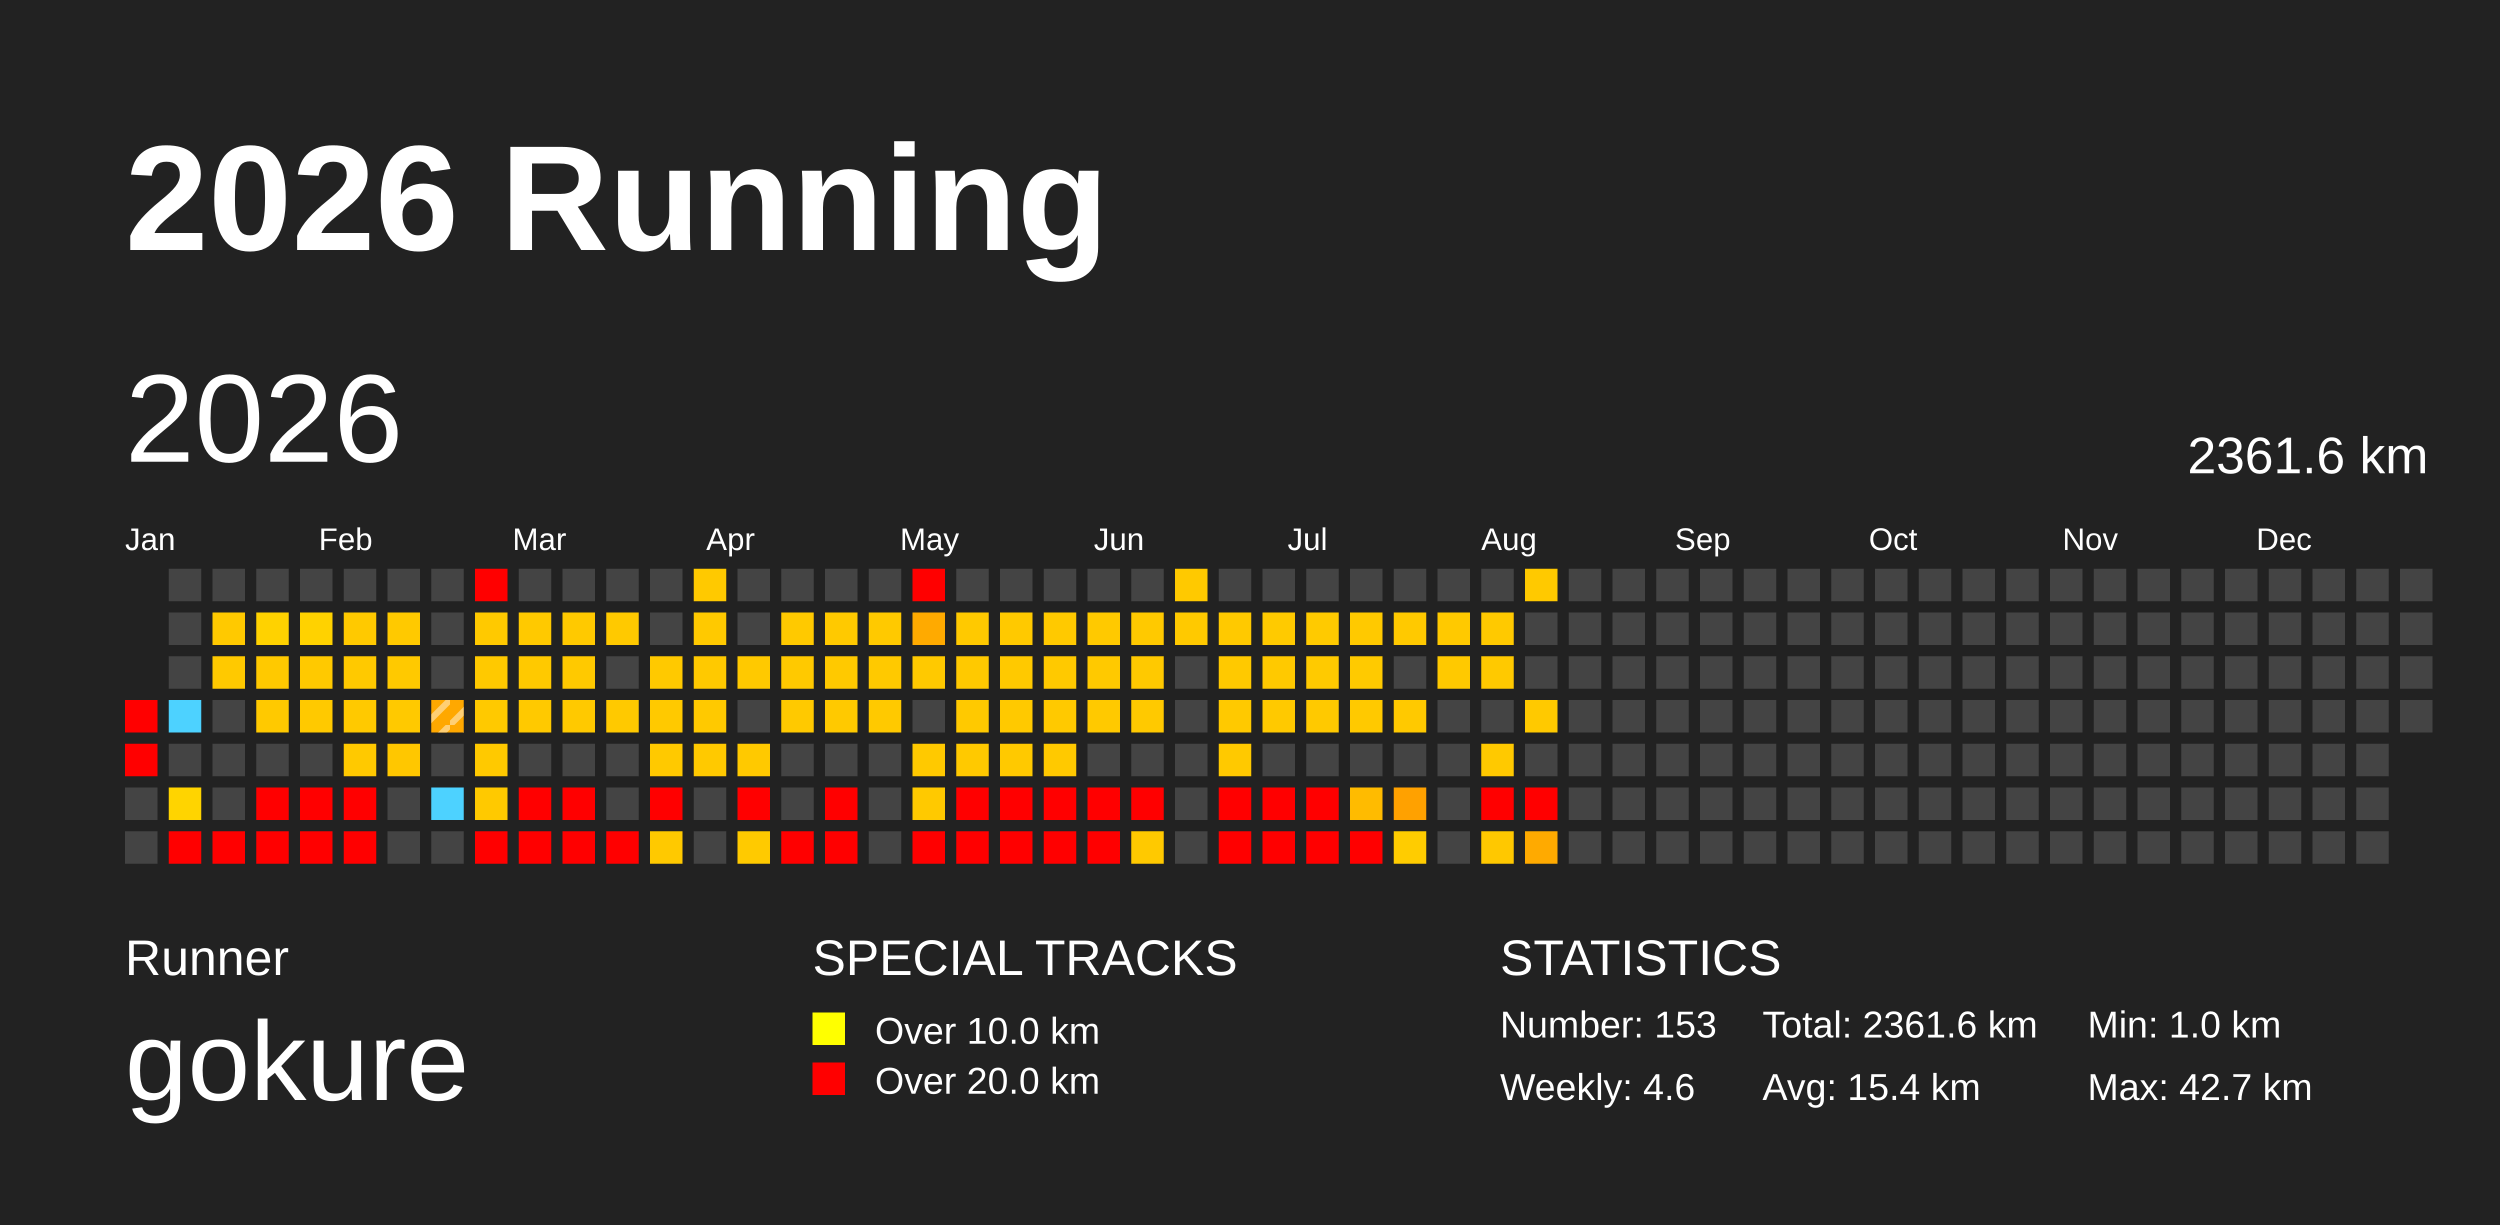
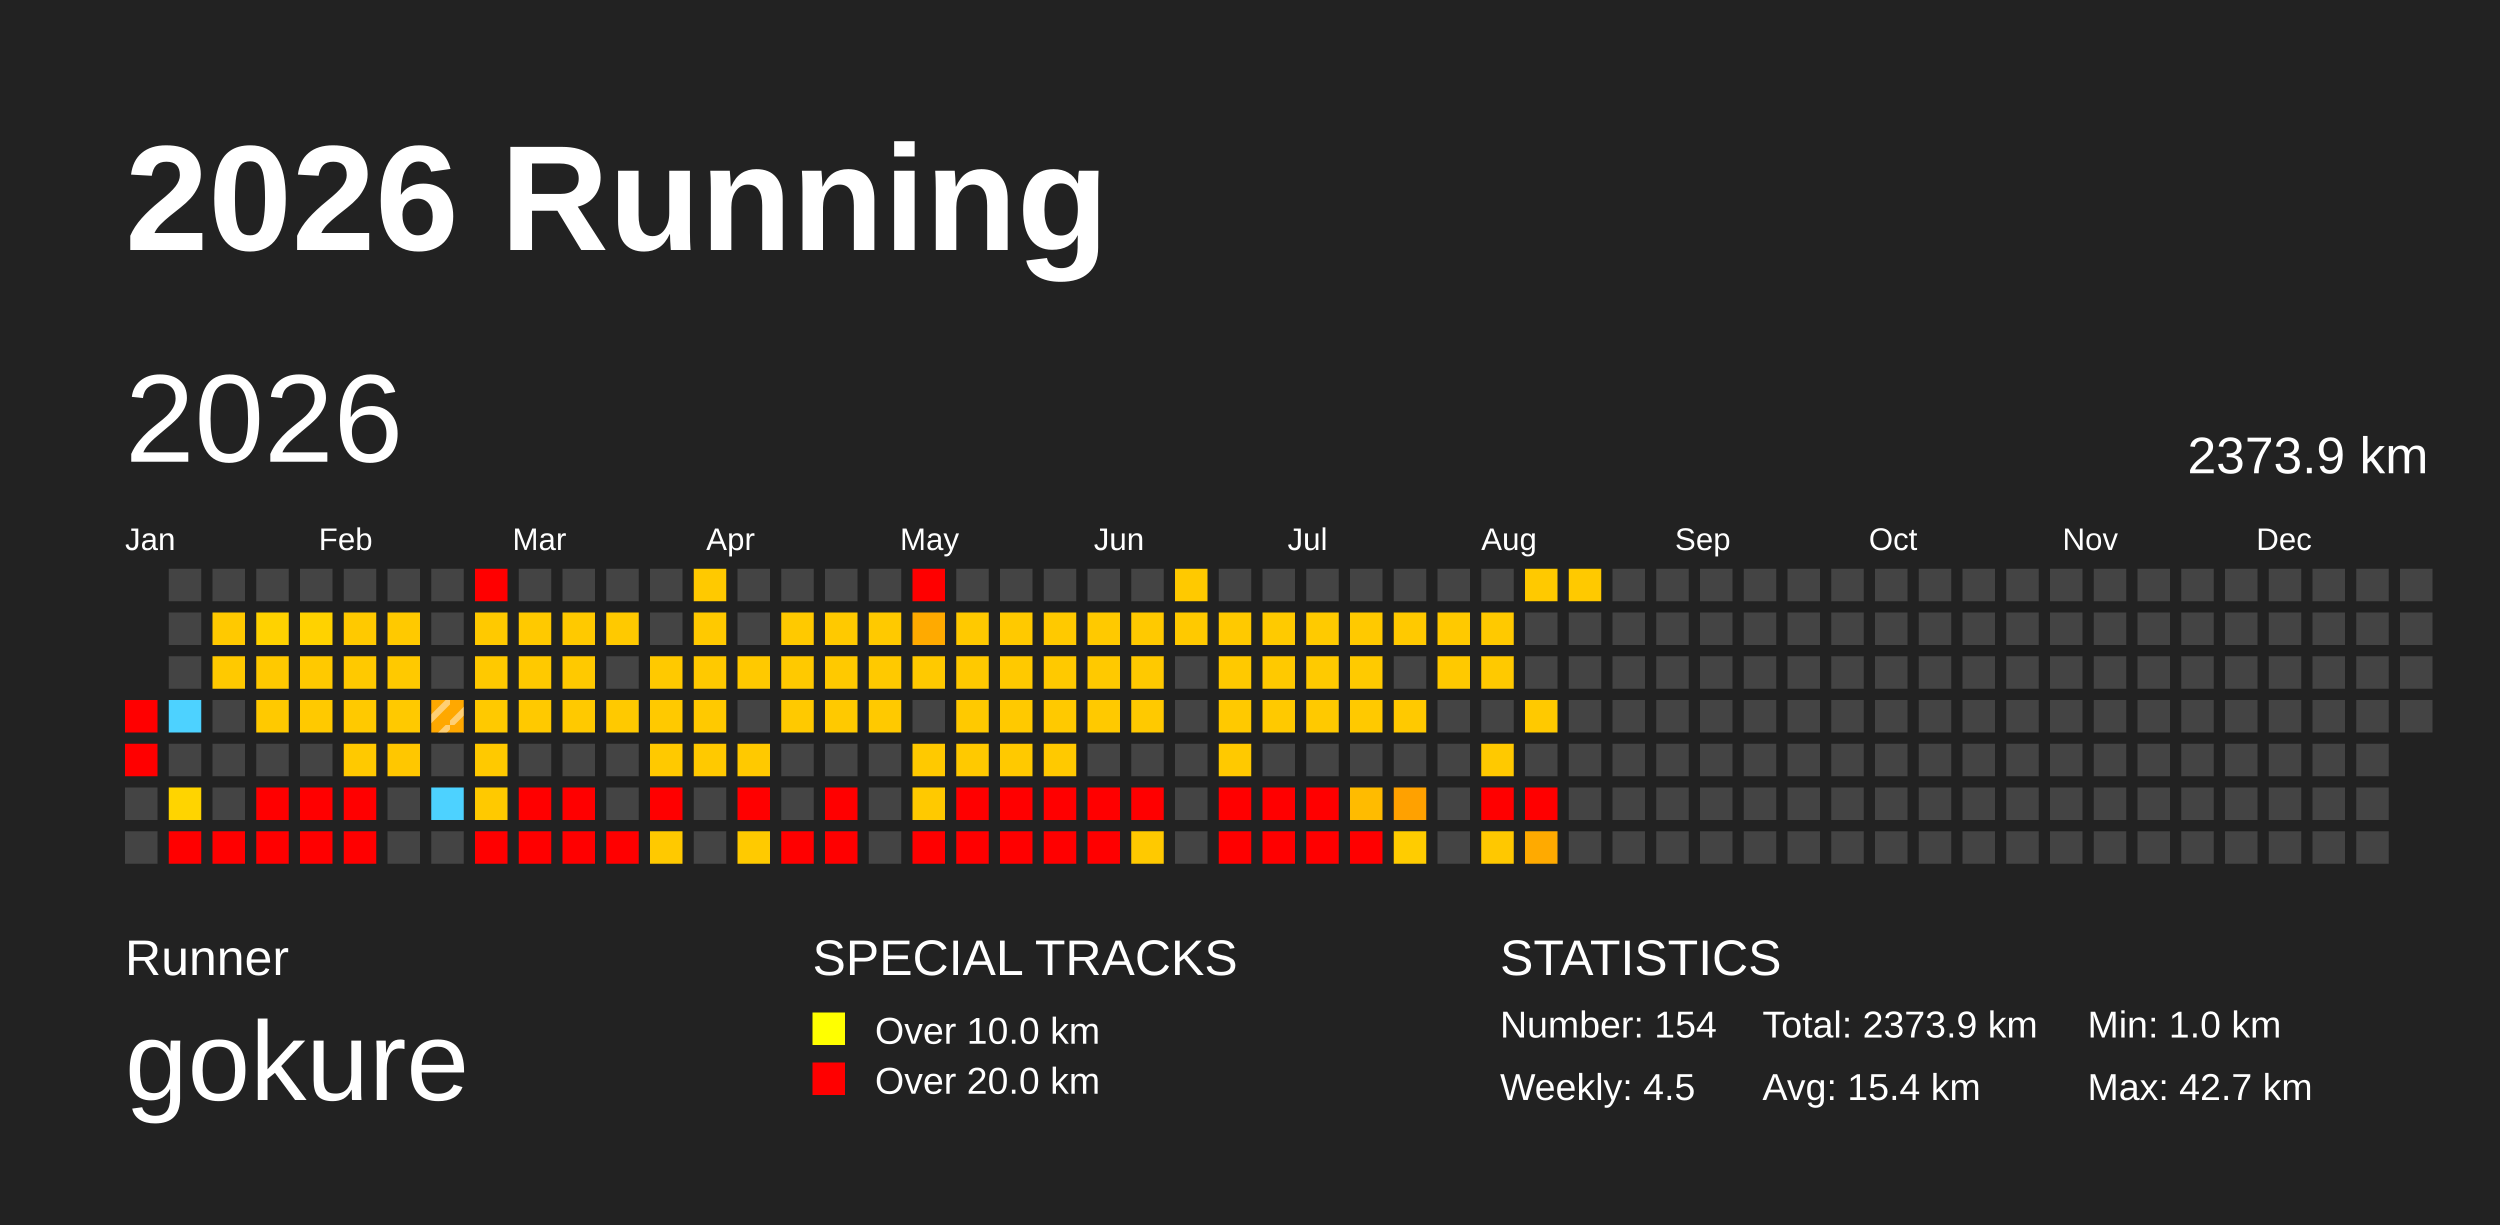
<svg xmlns="http://www.w3.org/2000/svg" baseProfile="full" height="98mm" version="1.1" viewBox="0,0,200,98" width="200mm">
  <defs>
    <pattern height="2" id="indoor-stripe" patternUnits="userSpaceOnUse" width="2">
      <line stroke="white" stroke-opacity="0.45" stroke-width="0.5" x1="0" x2="2" y1="2" y2="0" />
    </pattern>
  </defs>
  <rect fill="#222222" height="98" width="200" x="0" y="0" />
  <text fill="#FFFFFF" style="font-size:12px; font-family:Arial; font-weight:bold;" x="10" y="20">2026 Running</text>
  <text fill="#FFFFFF" style="font-size:4px; font-family:Arial" x="10" y="78">Runner</text>
  <text fill="#FFFFFF" style="font-size:9px; font-family:Arial" x="10" y="88">gokure</text>
  <text fill="#FFFFFF" style="font-size:4px; font-family:Arial" x="65" y="78">SPECIAL TRACKS</text>
  <rect fill="yellow" height="2.6" width="2.6" x="65" y="81" />
  <text fill="#FFFFFF" style="font-size:3px; font-family:Arial" x="70" y="83.5">Over 10.0 km</text>
  <rect fill="red" height="2.6" width="2.6" x="65" y="85" />
  <text fill="#FFFFFF" style="font-size:3px; font-family:Arial" x="70" y="87.5">Over 20.0 km</text>
  <text fill="#FFFFFF" style="font-size:4px; font-family:Arial" x="120" y="78">STATISTICS</text>
-   <text fill="#FFFFFF" style="font-size:3px; font-family:Arial" x="120" y="83">Number: 153</text>
-   <text fill="#FFFFFF" style="font-size:3px; font-family:Arial" x="120" y="88">Weekly: 4.6</text>
-   <text fill="#FFFFFF" style="font-size:3px; font-family:Arial" x="141" y="83">Total: 2361.6 km</text>
+   <text fill="#FFFFFF" style="font-size:3px; font-family:Arial" x="120" y="83">Number: 154</text>
+   <text fill="#FFFFFF" style="font-size:3px; font-family:Arial" x="120" y="88">Weekly: 4.5</text>
+   <text fill="#FFFFFF" style="font-size:3px; font-family:Arial" x="141" y="83">Total: 2373.9 km</text>
  <text fill="#FFFFFF" style="font-size:3px; font-family:Arial" x="141" y="88">Avg: 15.4 km</text>
  <text fill="#FFFFFF" style="font-size:3px; font-family:Arial" x="167" y="83">Min: 1.0 km</text>
  <text fill="#FFFFFF" style="font-size:3px; font-family:Arial" x="167" y="88">Max: 42.7 km</text>
  <text dominant-baseline="hanging" fill="#FFFFFF" style="font-size:10.0px; font-family:Arial;" x="10" y="30">2026</text>
-   <text dominant-baseline="hanging" fill="#FFFFFF" style="font-size:4.125px; font-family:Arial;" x="175" y="35">2361.6 km</text>
+   <text dominant-baseline="hanging" fill="#FFFFFF" style="font-size:4.125px; font-family:Arial;" x="175" y="35">2373.9 km</text>
  <text fill="#FFFFFF" style="font-size:2.5px; font-family:Arial" x="10.0" y="44">Jan</text>
  <text fill="#FFFFFF" style="font-size:2.5px; font-family:Arial" x="25.5" y="44">Feb</text>
  <text fill="#FFFFFF" style="font-size:2.5px; font-family:Arial" x="41.0" y="44">Mar</text>
  <text fill="#FFFFFF" style="font-size:2.5px; font-family:Arial" x="56.5" y="44">Apr</text>
  <text fill="#FFFFFF" style="font-size:2.5px; font-family:Arial" x="72.0" y="44">May</text>
  <text fill="#FFFFFF" style="font-size:2.5px; font-family:Arial" x="87.5" y="44">Jun</text>
  <text fill="#FFFFFF" style="font-size:2.5px; font-family:Arial" x="103.0" y="44">Jul</text>
  <text fill="#FFFFFF" style="font-size:2.5px; font-family:Arial" x="118.5" y="44">Aug</text>
  <text fill="#FFFFFF" style="font-size:2.5px; font-family:Arial" x="134.0" y="44">Sep</text>
  <text fill="#FFFFFF" style="font-size:2.5px; font-family:Arial" x="149.5" y="44">Oct</text>
  <text fill="#FFFFFF" style="font-size:2.5px; font-family:Arial" x="165.0" y="44">Nov</text>
  <text fill="#FFFFFF" style="font-size:2.5px; font-family:Arial" x="180.5" y="44">Dec</text>
  <rect fill="red" height="2.6" width="2.6" x="10.0" y="56.0" />
  <rect fill="red" height="2.6" width="2.6" x="10.0" y="59.5" />
  <rect fill="#444444" height="2.6" width="2.6" x="10.0" y="63.0" />
  <rect fill="#444444" height="2.6" width="2.6" x="10.0" y="66.5" />
  <rect fill="#444444" height="2.6" width="2.6" x="13.5" y="45.5" />
  <rect fill="#444444" height="2.6" width="2.6" x="13.5" y="49.0" />
  <rect fill="#444444" height="2.6" width="2.6" x="13.5" y="52.5" />
  <rect fill="#4dd2ff" height="2.6" width="2.6" x="13.5" y="56.0" />
  <rect fill="#444444" height="2.6" width="2.6" x="13.5" y="59.5" />
  <rect fill="#ffd400" height="2.6" width="2.6" x="13.5" y="63.0" />
  <rect fill="red" height="2.6" width="2.6" x="13.5" y="66.5" />
  <rect fill="#444444" height="2.6" width="2.6" x="17.0" y="45.5" />
  <rect fill="#ffc900" height="2.6" width="2.6" x="17.0" y="49.0" />
  <rect fill="#ffc900" height="2.6" width="2.6" x="17.0" y="52.5" />
  <rect fill="#444444" height="2.6" width="2.6" x="17.0" y="56.0" />
  <rect fill="#444444" height="2.6" width="2.6" x="17.0" y="59.5" />
  <rect fill="#444444" height="2.6" width="2.6" x="17.0" y="63.0" />
  <rect fill="red" height="2.6" width="2.6" x="17.0" y="66.5" />
  <rect fill="#444444" height="2.6" width="2.6" x="20.5" y="45.5" />
  <rect fill="#ffd200" height="2.6" width="2.6" x="20.5" y="49.0" />
  <rect fill="#ffc900" height="2.6" width="2.6" x="20.5" y="52.5" />
  <rect fill="#ffc900" height="2.6" width="2.6" x="20.5" y="56.0" />
  <rect fill="#444444" height="2.6" width="2.6" x="20.5" y="59.5" />
  <rect fill="red" height="2.6" width="2.6" x="20.5" y="63.0" />
  <rect fill="red" height="2.6" width="2.6" x="20.5" y="66.5" />
  <rect fill="#444444" height="2.6" width="2.6" x="24.0" y="45.5" />
  <rect fill="#ffd200" height="2.6" width="2.6" x="24.0" y="49.0" />
  <rect fill="#ffc900" height="2.6" width="2.6" x="24.0" y="52.5" />
  <rect fill="#ffc900" height="2.6" width="2.6" x="24.0" y="56.0" />
  <rect fill="#444444" height="2.6" width="2.6" x="24.0" y="59.5" />
  <rect fill="red" height="2.6" width="2.6" x="24.0" y="63.0" />
  <rect fill="red" height="2.6" width="2.6" x="24.0" y="66.5" />
  <rect fill="#444444" height="2.6" width="2.6" x="27.5" y="45.5" />
  <rect fill="#ffc900" height="2.6" width="2.6" x="27.5" y="49.0" />
  <rect fill="#ffc900" height="2.6" width="2.6" x="27.5" y="52.5" />
  <rect fill="#ffc900" height="2.6" width="2.6" x="27.5" y="56.0" />
  <rect fill="#ffc900" height="2.6" width="2.6" x="27.5" y="59.5" />
  <rect fill="red" height="2.6" width="2.6" x="27.5" y="63.0" />
  <rect fill="red" height="2.6" width="2.6" x="27.5" y="66.5" />
  <rect fill="#444444" height="2.6" width="2.6" x="31.0" y="45.5" />
  <rect fill="#ffc900" height="2.6" width="2.6" x="31.0" y="49.0" />
  <rect fill="#ffc900" height="2.6" width="2.6" x="31.0" y="52.5" />
  <rect fill="#ffc900" height="2.6" width="2.6" x="31.0" y="56.0" />
  <rect fill="#ffc700" height="2.6" width="2.6" x="31.0" y="59.5" />
  <rect fill="#444444" height="2.6" width="2.6" x="31.0" y="63.0" />
  <rect fill="#444444" height="2.6" width="2.6" x="31.0" y="66.5" />
  <rect fill="#444444" height="2.6" width="2.6" x="34.5" y="45.5" />
  <rect fill="#444444" height="2.6" width="2.6" x="34.5" y="49.0" />
  <rect fill="#444444" height="2.6" width="2.6" x="34.5" y="52.5" />
  <rect fill="#ffa800" height="2.6" width="2.6" x="34.5" y="56.0" />
  <rect fill="url(#indoor-stripe)" height="2.6" style="pointer-events: none;" width="2.6" x="34.5" y="56.0" />
  <rect fill="#444444" height="2.6" width="2.6" x="34.5" y="59.5" />
  <rect fill="#4dd2ff" height="2.6" width="2.6" x="34.5" y="63.0" />
  <rect fill="#444444" height="2.6" width="2.6" x="34.5" y="66.5" />
  <rect fill="red" height="2.6" width="2.6" x="38.0" y="45.5" />
  <rect fill="#ffc900" height="2.6" width="2.6" x="38.0" y="49.0" />
  <rect fill="#ffc900" height="2.6" width="2.6" x="38.0" y="52.5" />
  <rect fill="#ffc900" height="2.6" width="2.6" x="38.0" y="56.0" />
  <rect fill="#ffc900" height="2.6" width="2.6" x="38.0" y="59.5" />
  <rect fill="#ffc900" height="2.6" width="2.6" x="38.0" y="63.0" />
  <rect fill="red" height="2.6" width="2.6" x="38.0" y="66.5" />
  <rect fill="#444444" height="2.6" width="2.6" x="41.5" y="45.5" />
  <rect fill="#ffc900" height="2.6" width="2.6" x="41.5" y="49.0" />
  <rect fill="#ffc900" height="2.6" width="2.6" x="41.5" y="52.5" />
  <rect fill="#ffc900" height="2.6" width="2.6" x="41.5" y="56.0" />
  <rect fill="#444444" height="2.6" width="2.6" x="41.5" y="59.5" />
  <rect fill="red" height="2.6" width="2.6" x="41.5" y="63.0" />
  <rect fill="red" height="2.6" width="2.6" x="41.5" y="66.5" />
  <rect fill="#444444" height="2.6" width="2.6" x="45.0" y="45.5" />
  <rect fill="#ffc900" height="2.6" width="2.6" x="45.0" y="49.0" />
  <rect fill="#ffc900" height="2.6" width="2.6" x="45.0" y="52.5" />
  <rect fill="#ffc900" height="2.6" width="2.6" x="45.0" y="56.0" />
  <rect fill="#444444" height="2.6" width="2.6" x="45.0" y="59.5" />
  <rect fill="red" height="2.6" width="2.6" x="45.0" y="63.0" />
  <rect fill="red" height="2.6" width="2.6" x="45.0" y="66.5" />
  <rect fill="#444444" height="2.6" width="2.6" x="48.5" y="45.5" />
  <rect fill="#ffc900" height="2.6" width="2.6" x="48.5" y="49.0" />
  <rect fill="#444444" height="2.6" width="2.6" x="48.5" y="52.5" />
  <rect fill="#ffc900" height="2.6" width="2.6" x="48.5" y="56.0" />
  <rect fill="#444444" height="2.6" width="2.6" x="48.5" y="59.5" />
  <rect fill="#444444" height="2.6" width="2.6" x="48.5" y="63.0" />
  <rect fill="red" height="2.6" width="2.6" x="48.5" y="66.5" />
  <rect fill="#444444" height="2.6" width="2.6" x="52.0" y="45.5" />
  <rect fill="#444444" height="2.6" width="2.6" x="52.0" y="49.0" />
  <rect fill="#ffc900" height="2.6" width="2.6" x="52.0" y="52.5" />
  <rect fill="#ffc900" height="2.6" width="2.6" x="52.0" y="56.0" />
  <rect fill="#ffc900" height="2.6" width="2.6" x="52.0" y="59.5" />
  <rect fill="red" height="2.6" width="2.6" x="52.0" y="63.0" />
  <rect fill="#ffc900" height="2.6" width="2.6" x="52.0" y="66.5" />
  <rect fill="#ffc900" height="2.6" width="2.6" x="55.5" y="45.5" />
  <rect fill="#ffc900" height="2.6" width="2.6" x="55.5" y="49.0" />
  <rect fill="#ffc900" height="2.6" width="2.6" x="55.5" y="52.5" />
  <rect fill="#ffc900" height="2.6" width="2.6" x="55.5" y="56.0" />
  <rect fill="#ffc900" height="2.6" width="2.6" x="55.5" y="59.5" />
  <rect fill="#444444" height="2.6" width="2.6" x="55.5" y="63.0" />
  <rect fill="#444444" height="2.6" width="2.6" x="55.5" y="66.5" />
  <rect fill="#444444" height="2.6" width="2.6" x="59.0" y="45.5" />
  <rect fill="#444444" height="2.6" width="2.6" x="59.0" y="49.0" />
  <rect fill="#ffc900" height="2.6" width="2.6" x="59.0" y="52.5" />
  <rect fill="#444444" height="2.6" width="2.6" x="59.0" y="56.0" />
  <rect fill="#ffc900" height="2.6" width="2.6" x="59.0" y="59.5" />
  <rect fill="red" height="2.6" width="2.6" x="59.0" y="63.0" />
  <rect fill="#ffca00" height="2.6" width="2.6" x="59.0" y="66.5" />
  <rect fill="#444444" height="2.6" width="2.6" x="62.5" y="45.5" />
  <rect fill="#ffc900" height="2.6" width="2.6" x="62.5" y="49.0" />
  <rect fill="#ffc900" height="2.6" width="2.6" x="62.5" y="52.5" />
  <rect fill="#ffc900" height="2.6" width="2.6" x="62.5" y="56.0" />
  <rect fill="#444444" height="2.6" width="2.6" x="62.5" y="59.5" />
  <rect fill="#444444" height="2.6" width="2.6" x="62.5" y="63.0" />
  <rect fill="red" height="2.6" width="2.6" x="62.5" y="66.5" />
  <rect fill="#444444" height="2.6" width="2.6" x="66.0" y="45.5" />
  <rect fill="#ffc900" height="2.6" width="2.6" x="66.0" y="49.0" />
  <rect fill="#ffc900" height="2.6" width="2.6" x="66.0" y="52.5" />
  <rect fill="#ffc900" height="2.6" width="2.6" x="66.0" y="56.0" />
  <rect fill="#444444" height="2.6" width="2.6" x="66.0" y="59.5" />
  <rect fill="red" height="2.6" width="2.6" x="66.0" y="63.0" />
  <rect fill="red" height="2.6" width="2.6" x="66.0" y="66.5" />
  <rect fill="#444444" height="2.6" width="2.6" x="69.5" y="45.5" />
  <rect fill="#ffc900" height="2.6" width="2.6" x="69.5" y="49.0" />
  <rect fill="#ffc900" height="2.6" width="2.6" x="69.5" y="52.5" />
  <rect fill="#ffc900" height="2.6" width="2.6" x="69.5" y="56.0" />
  <rect fill="#444444" height="2.6" width="2.6" x="69.5" y="59.5" />
  <rect fill="#444444" height="2.6" width="2.6" x="69.5" y="63.0" />
  <rect fill="#444444" height="2.6" width="2.6" x="69.5" y="66.5" />
  <rect fill="red" height="2.6" width="2.6" x="73.0" y="45.5" />
  <rect fill="#ffaa00" height="2.6" width="2.6" x="73.0" y="49.0" />
  <rect fill="#ffc900" height="2.6" width="2.6" x="73.0" y="52.5" />
  <rect fill="#444444" height="2.6" width="2.6" x="73.0" y="56.0" />
  <rect fill="#ffc900" height="2.6" width="2.6" x="73.0" y="59.5" />
  <rect fill="#ffc900" height="2.6" width="2.6" x="73.0" y="63.0" />
  <rect fill="red" height="2.6" width="2.6" x="73.0" y="66.5" />
  <rect fill="#444444" height="2.6" width="2.6" x="76.5" y="45.5" />
  <rect fill="#ffc900" height="2.6" width="2.6" x="76.5" y="49.0" />
  <rect fill="#ffc900" height="2.6" width="2.6" x="76.5" y="52.5" />
  <rect fill="#ffc900" height="2.6" width="2.6" x="76.5" y="56.0" />
  <rect fill="#ffc900" height="2.6" width="2.6" x="76.5" y="59.5" />
  <rect fill="red" height="2.6" width="2.6" x="76.5" y="63.0" />
  <rect fill="red" height="2.6" width="2.6" x="76.5" y="66.5" />
  <rect fill="#444444" height="2.6" width="2.6" x="80.0" y="45.5" />
  <rect fill="#ffc900" height="2.6" width="2.6" x="80.0" y="49.0" />
  <rect fill="#ffc900" height="2.6" width="2.6" x="80.0" y="52.5" />
  <rect fill="#ffc900" height="2.6" width="2.6" x="80.0" y="56.0" />
  <rect fill="#ffc900" height="2.6" width="2.6" x="80.0" y="59.5" />
  <rect fill="red" height="2.6" width="2.6" x="80.0" y="63.0" />
  <rect fill="red" height="2.6" width="2.6" x="80.0" y="66.5" />
  <rect fill="#444444" height="2.6" width="2.6" x="83.5" y="45.5" />
  <rect fill="#ffc900" height="2.6" width="2.6" x="83.5" y="49.0" />
  <rect fill="#ffc900" height="2.6" width="2.6" x="83.5" y="52.5" />
  <rect fill="#ffc900" height="2.6" width="2.6" x="83.5" y="56.0" />
  <rect fill="#ffc900" height="2.6" width="2.6" x="83.5" y="59.5" />
  <rect fill="red" height="2.6" width="2.6" x="83.5" y="63.0" />
  <rect fill="red" height="2.6" width="2.6" x="83.5" y="66.5" />
  <rect fill="#444444" height="2.6" width="2.6" x="87.0" y="45.5" />
  <rect fill="#ffc900" height="2.6" width="2.6" x="87.0" y="49.0" />
  <rect fill="#ffc900" height="2.6" width="2.6" x="87.0" y="52.5" />
  <rect fill="#ffc900" height="2.6" width="2.6" x="87.0" y="56.0" />
  <rect fill="#444444" height="2.6" width="2.6" x="87.0" y="59.5" />
  <rect fill="red" height="2.6" width="2.6" x="87.0" y="63.0" />
  <rect fill="red" height="2.6" width="2.6" x="87.0" y="66.5" />
  <rect fill="#444444" height="2.6" width="2.6" x="90.5" y="45.5" />
  <rect fill="#ffc900" height="2.6" width="2.6" x="90.5" y="49.0" />
  <rect fill="#ffc900" height="2.6" width="2.6" x="90.5" y="52.5" />
  <rect fill="#ffc900" height="2.6" width="2.6" x="90.5" y="56.0" />
  <rect fill="#444444" height="2.6" width="2.6" x="90.5" y="59.5" />
  <rect fill="red" height="2.6" width="2.6" x="90.5" y="63.0" />
  <rect fill="#ffc900" height="2.6" width="2.6" x="90.5" y="66.5" />
  <rect fill="#ffc900" height="2.6" width="2.6" x="94.0" y="45.5" />
  <rect fill="#ffc900" height="2.6" width="2.6" x="94.0" y="49.0" />
  <rect fill="#444444" height="2.6" width="2.6" x="94.0" y="52.5" />
  <rect fill="#444444" height="2.6" width="2.6" x="94.0" y="56.0" />
  <rect fill="#444444" height="2.6" width="2.6" x="94.0" y="59.5" />
  <rect fill="#444444" height="2.6" width="2.6" x="94.0" y="63.0" />
  <rect fill="#444444" height="2.6" width="2.6" x="94.0" y="66.5" />
  <rect fill="#444444" height="2.6" width="2.6" x="97.5" y="45.5" />
  <rect fill="#ffc900" height="2.6" width="2.6" x="97.5" y="49.0" />
  <rect fill="#ffc900" height="2.6" width="2.6" x="97.5" y="52.5" />
  <rect fill="#ffc900" height="2.6" width="2.6" x="97.5" y="56.0" />
  <rect fill="#ffc900" height="2.6" width="2.6" x="97.5" y="59.5" />
  <rect fill="red" height="2.6" width="2.6" x="97.5" y="63.0" />
  <rect fill="red" height="2.6" width="2.6" x="97.5" y="66.5" />
  <rect fill="#444444" height="2.6" width="2.6" x="101.0" y="45.5" />
  <rect fill="#ffca00" height="2.6" width="2.6" x="101.0" y="49.0" />
  <rect fill="#ffc900" height="2.6" width="2.6" x="101.0" y="52.5" />
  <rect fill="#ffc900" height="2.6" width="2.6" x="101.0" y="56.0" />
  <rect fill="#444444" height="2.6" width="2.6" x="101.0" y="59.5" />
  <rect fill="red" height="2.6" width="2.6" x="101.0" y="63.0" />
  <rect fill="red" height="2.6" width="2.6" x="101.0" y="66.5" />
  <rect fill="#444444" height="2.6" width="2.6" x="104.5" y="45.5" />
  <rect fill="#ffca00" height="2.6" width="2.6" x="104.5" y="49.0" />
  <rect fill="#ffca00" height="2.6" width="2.6" x="104.5" y="52.5" />
  <rect fill="#ffc900" height="2.6" width="2.6" x="104.5" y="56.0" />
  <rect fill="#444444" height="2.6" width="2.6" x="104.5" y="59.5" />
  <rect fill="red" height="2.6" width="2.6" x="104.5" y="63.0" />
  <rect fill="red" height="2.6" width="2.6" x="104.5" y="66.5" />
  <rect fill="#444444" height="2.6" width="2.6" x="108.0" y="45.5" />
  <rect fill="#ffc900" height="2.6" width="2.6" x="108.0" y="49.0" />
  <rect fill="#ffca00" height="2.6" width="2.6" x="108.0" y="52.5" />
  <rect fill="#ffc900" height="2.6" width="2.6" x="108.0" y="56.0" />
  <rect fill="#444444" height="2.6" width="2.6" x="108.0" y="59.5" />
  <rect fill="#ffbb00" height="2.6" width="2.6" x="108.0" y="63.0" />
  <rect fill="red" height="2.6" width="2.6" x="108.0" y="66.5" />
  <rect fill="#444444" height="2.6" width="2.6" x="111.5" y="45.5" />
  <rect fill="#ffc900" height="2.6" width="2.6" x="111.5" y="49.0" />
  <rect fill="#444444" height="2.6" width="2.6" x="111.5" y="52.5" />
  <rect fill="#ffc900" height="2.6" width="2.6" x="111.5" y="56.0" />
  <rect fill="#444444" height="2.6" width="2.6" x="111.5" y="59.5" />
  <rect fill="#ffa100" height="2.6" width="2.6" x="111.5" y="63.0" />
  <rect fill="#ffcc00" height="2.6" width="2.6" x="111.5" y="66.5" />
  <rect fill="#444444" height="2.6" width="2.6" x="115.0" y="45.5" />
  <rect fill="#ffc900" height="2.6" width="2.6" x="115.0" y="49.0" />
  <rect fill="#ffc900" height="2.6" width="2.6" x="115.0" y="52.5" />
  <rect fill="#444444" height="2.6" width="2.6" x="115.0" y="56.0" />
  <rect fill="#444444" height="2.6" width="2.6" x="115.0" y="59.5" />
  <rect fill="#444444" height="2.6" width="2.6" x="115.0" y="63.0" />
  <rect fill="#444444" height="2.6" width="2.6" x="115.0" y="66.5" />
  <rect fill="#444444" height="2.6" width="2.6" x="118.5" y="45.5" />
  <rect fill="#ffc900" height="2.6" width="2.6" x="118.5" y="49.0" />
  <rect fill="#ffc900" height="2.6" width="2.6" x="118.5" y="52.5" />
  <rect fill="#444444" height="2.6" width="2.6" x="118.5" y="56.0" />
  <rect fill="#ffc900" height="2.6" width="2.6" x="118.5" y="59.5" />
  <rect fill="red" height="2.6" width="2.6" x="118.5" y="63.0" />
  <rect fill="#ffc800" height="2.6" width="2.6" x="118.5" y="66.5" />
  <rect fill="#ffc900" height="2.6" width="2.6" x="122.0" y="45.5" />
  <rect fill="#444444" height="2.6" width="2.6" x="122.0" y="49.0" />
  <rect fill="#444444" height="2.6" width="2.6" x="122.0" y="52.5" />
  <rect fill="#ffc900" height="2.6" width="2.6" x="122.0" y="56.0" />
  <rect fill="#444444" height="2.6" width="2.6" x="122.0" y="59.5" />
  <rect fill="red" height="2.6" width="2.6" x="122.0" y="63.0" />
  <rect fill="#ffaa00" height="2.6" width="2.6" x="122.0" y="66.5" />
-   <rect fill="#444444" height="2.6" width="2.6" x="125.5" y="45.5" />
+   <rect fill="#ffc900" height="2.6" width="2.6" x="125.5" y="45.5" />
  <rect fill="#444444" height="2.6" width="2.6" x="125.5" y="49.0" />
  <rect fill="#444444" height="2.6" width="2.6" x="125.5" y="52.5" />
  <rect fill="#444444" height="2.6" width="2.6" x="125.5" y="56.0" />
  <rect fill="#444444" height="2.6" width="2.6" x="125.5" y="59.5" />
  <rect fill="#444444" height="2.6" width="2.6" x="125.5" y="63.0" />
  <rect fill="#444444" height="2.6" width="2.6" x="125.5" y="66.5" />
  <rect fill="#444444" height="2.6" width="2.6" x="129.0" y="45.5" />
  <rect fill="#444444" height="2.6" width="2.6" x="129.0" y="49.0" />
  <rect fill="#444444" height="2.6" width="2.6" x="129.0" y="52.5" />
  <rect fill="#444444" height="2.6" width="2.6" x="129.0" y="56.0" />
  <rect fill="#444444" height="2.6" width="2.6" x="129.0" y="59.5" />
  <rect fill="#444444" height="2.6" width="2.6" x="129.0" y="63.0" />
  <rect fill="#444444" height="2.6" width="2.6" x="129.0" y="66.5" />
  <rect fill="#444444" height="2.6" width="2.6" x="132.5" y="45.5" />
  <rect fill="#444444" height="2.6" width="2.6" x="132.5" y="49.0" />
  <rect fill="#444444" height="2.6" width="2.6" x="132.5" y="52.5" />
  <rect fill="#444444" height="2.6" width="2.6" x="132.5" y="56.0" />
  <rect fill="#444444" height="2.6" width="2.6" x="132.5" y="59.5" />
  <rect fill="#444444" height="2.6" width="2.6" x="132.5" y="63.0" />
  <rect fill="#444444" height="2.6" width="2.6" x="132.5" y="66.5" />
  <rect fill="#444444" height="2.6" width="2.6" x="136.0" y="45.5" />
  <rect fill="#444444" height="2.6" width="2.6" x="136.0" y="49.0" />
  <rect fill="#444444" height="2.6" width="2.6" x="136.0" y="52.5" />
  <rect fill="#444444" height="2.6" width="2.6" x="136.0" y="56.0" />
  <rect fill="#444444" height="2.6" width="2.6" x="136.0" y="59.5" />
  <rect fill="#444444" height="2.6" width="2.6" x="136.0" y="63.0" />
  <rect fill="#444444" height="2.6" width="2.6" x="136.0" y="66.5" />
  <rect fill="#444444" height="2.6" width="2.6" x="139.5" y="45.5" />
  <rect fill="#444444" height="2.6" width="2.6" x="139.5" y="49.0" />
  <rect fill="#444444" height="2.6" width="2.6" x="139.5" y="52.5" />
  <rect fill="#444444" height="2.6" width="2.6" x="139.5" y="56.0" />
  <rect fill="#444444" height="2.6" width="2.6" x="139.5" y="59.5" />
  <rect fill="#444444" height="2.6" width="2.6" x="139.5" y="63.0" />
  <rect fill="#444444" height="2.6" width="2.6" x="139.5" y="66.5" />
  <rect fill="#444444" height="2.6" width="2.6" x="143.0" y="45.5" />
  <rect fill="#444444" height="2.6" width="2.6" x="143.0" y="49.0" />
  <rect fill="#444444" height="2.6" width="2.6" x="143.0" y="52.5" />
  <rect fill="#444444" height="2.6" width="2.6" x="143.0" y="56.0" />
  <rect fill="#444444" height="2.6" width="2.6" x="143.0" y="59.5" />
  <rect fill="#444444" height="2.6" width="2.6" x="143.0" y="63.0" />
  <rect fill="#444444" height="2.6" width="2.6" x="143.0" y="66.5" />
  <rect fill="#444444" height="2.6" width="2.6" x="146.5" y="45.5" />
  <rect fill="#444444" height="2.6" width="2.6" x="146.5" y="49.0" />
  <rect fill="#444444" height="2.6" width="2.6" x="146.5" y="52.5" />
  <rect fill="#444444" height="2.6" width="2.6" x="146.5" y="56.0" />
  <rect fill="#444444" height="2.6" width="2.6" x="146.5" y="59.5" />
  <rect fill="#444444" height="2.6" width="2.6" x="146.5" y="63.0" />
  <rect fill="#444444" height="2.6" width="2.6" x="146.5" y="66.5" />
  <rect fill="#444444" height="2.6" width="2.6" x="150.0" y="45.5" />
  <rect fill="#444444" height="2.6" width="2.6" x="150.0" y="49.0" />
  <rect fill="#444444" height="2.6" width="2.6" x="150.0" y="52.5" />
  <rect fill="#444444" height="2.6" width="2.6" x="150.0" y="56.0" />
  <rect fill="#444444" height="2.6" width="2.6" x="150.0" y="59.5" />
  <rect fill="#444444" height="2.6" width="2.6" x="150.0" y="63.0" />
  <rect fill="#444444" height="2.6" width="2.6" x="150.0" y="66.5" />
  <rect fill="#444444" height="2.6" width="2.6" x="153.5" y="45.5" />
  <rect fill="#444444" height="2.6" width="2.6" x="153.5" y="49.0" />
  <rect fill="#444444" height="2.6" width="2.6" x="153.5" y="52.5" />
  <rect fill="#444444" height="2.6" width="2.6" x="153.5" y="56.0" />
  <rect fill="#444444" height="2.6" width="2.6" x="153.5" y="59.5" />
  <rect fill="#444444" height="2.6" width="2.6" x="153.5" y="63.0" />
  <rect fill="#444444" height="2.6" width="2.6" x="153.5" y="66.5" />
  <rect fill="#444444" height="2.6" width="2.6" x="157.0" y="45.5" />
  <rect fill="#444444" height="2.6" width="2.6" x="157.0" y="49.0" />
  <rect fill="#444444" height="2.6" width="2.6" x="157.0" y="52.5" />
  <rect fill="#444444" height="2.6" width="2.6" x="157.0" y="56.0" />
  <rect fill="#444444" height="2.6" width="2.6" x="157.0" y="59.5" />
  <rect fill="#444444" height="2.6" width="2.6" x="157.0" y="63.0" />
  <rect fill="#444444" height="2.6" width="2.6" x="157.0" y="66.5" />
  <rect fill="#444444" height="2.6" width="2.6" x="160.5" y="45.5" />
  <rect fill="#444444" height="2.6" width="2.6" x="160.5" y="49.0" />
  <rect fill="#444444" height="2.6" width="2.6" x="160.5" y="52.5" />
  <rect fill="#444444" height="2.6" width="2.6" x="160.5" y="56.0" />
  <rect fill="#444444" height="2.6" width="2.6" x="160.5" y="59.5" />
  <rect fill="#444444" height="2.6" width="2.6" x="160.5" y="63.0" />
  <rect fill="#444444" height="2.6" width="2.6" x="160.5" y="66.5" />
  <rect fill="#444444" height="2.6" width="2.6" x="164.0" y="45.5" />
  <rect fill="#444444" height="2.6" width="2.6" x="164.0" y="49.0" />
  <rect fill="#444444" height="2.6" width="2.6" x="164.0" y="52.5" />
  <rect fill="#444444" height="2.6" width="2.6" x="164.0" y="56.0" />
  <rect fill="#444444" height="2.6" width="2.6" x="164.0" y="59.5" />
  <rect fill="#444444" height="2.6" width="2.6" x="164.0" y="63.0" />
  <rect fill="#444444" height="2.6" width="2.6" x="164.0" y="66.5" />
  <rect fill="#444444" height="2.6" width="2.6" x="167.5" y="45.5" />
  <rect fill="#444444" height="2.6" width="2.6" x="167.5" y="49.0" />
  <rect fill="#444444" height="2.6" width="2.6" x="167.5" y="52.5" />
  <rect fill="#444444" height="2.6" width="2.6" x="167.5" y="56.0" />
  <rect fill="#444444" height="2.6" width="2.6" x="167.5" y="59.5" />
  <rect fill="#444444" height="2.6" width="2.6" x="167.5" y="63.0" />
  <rect fill="#444444" height="2.6" width="2.6" x="167.5" y="66.5" />
  <rect fill="#444444" height="2.6" width="2.6" x="171.0" y="45.5" />
  <rect fill="#444444" height="2.6" width="2.6" x="171.0" y="49.0" />
  <rect fill="#444444" height="2.6" width="2.6" x="171.0" y="52.5" />
  <rect fill="#444444" height="2.6" width="2.6" x="171.0" y="56.0" />
  <rect fill="#444444" height="2.6" width="2.6" x="171.0" y="59.5" />
  <rect fill="#444444" height="2.6" width="2.6" x="171.0" y="63.0" />
  <rect fill="#444444" height="2.6" width="2.6" x="171.0" y="66.5" />
  <rect fill="#444444" height="2.6" width="2.6" x="174.5" y="45.5" />
  <rect fill="#444444" height="2.6" width="2.6" x="174.5" y="49.0" />
  <rect fill="#444444" height="2.6" width="2.6" x="174.5" y="52.5" />
  <rect fill="#444444" height="2.6" width="2.6" x="174.5" y="56.0" />
  <rect fill="#444444" height="2.6" width="2.6" x="174.5" y="59.5" />
  <rect fill="#444444" height="2.6" width="2.6" x="174.5" y="63.0" />
  <rect fill="#444444" height="2.6" width="2.6" x="174.5" y="66.5" />
  <rect fill="#444444" height="2.6" width="2.6" x="178.0" y="45.5" />
  <rect fill="#444444" height="2.6" width="2.6" x="178.0" y="49.0" />
  <rect fill="#444444" height="2.6" width="2.6" x="178.0" y="52.5" />
  <rect fill="#444444" height="2.6" width="2.6" x="178.0" y="56.0" />
  <rect fill="#444444" height="2.6" width="2.6" x="178.0" y="59.5" />
  <rect fill="#444444" height="2.6" width="2.6" x="178.0" y="63.0" />
  <rect fill="#444444" height="2.6" width="2.6" x="178.0" y="66.5" />
  <rect fill="#444444" height="2.6" width="2.6" x="181.5" y="45.5" />
  <rect fill="#444444" height="2.6" width="2.6" x="181.5" y="49.0" />
  <rect fill="#444444" height="2.6" width="2.6" x="181.5" y="52.5" />
  <rect fill="#444444" height="2.6" width="2.6" x="181.5" y="56.0" />
  <rect fill="#444444" height="2.6" width="2.6" x="181.5" y="59.5" />
  <rect fill="#444444" height="2.6" width="2.6" x="181.5" y="63.0" />
  <rect fill="#444444" height="2.6" width="2.6" x="181.5" y="66.5" />
  <rect fill="#444444" height="2.6" width="2.6" x="185.0" y="45.5" />
  <rect fill="#444444" height="2.6" width="2.6" x="185.0" y="49.0" />
  <rect fill="#444444" height="2.6" width="2.6" x="185.0" y="52.5" />
  <rect fill="#444444" height="2.6" width="2.6" x="185.0" y="56.0" />
  <rect fill="#444444" height="2.6" width="2.6" x="185.0" y="59.5" />
  <rect fill="#444444" height="2.6" width="2.6" x="185.0" y="63.0" />
  <rect fill="#444444" height="2.6" width="2.6" x="185.0" y="66.5" />
  <rect fill="#444444" height="2.6" width="2.6" x="188.5" y="45.5" />
  <rect fill="#444444" height="2.6" width="2.6" x="188.5" y="49.0" />
  <rect fill="#444444" height="2.6" width="2.6" x="188.5" y="52.5" />
  <rect fill="#444444" height="2.6" width="2.6" x="188.5" y="56.0" />
  <rect fill="#444444" height="2.6" width="2.6" x="188.5" y="59.5" />
  <rect fill="#444444" height="2.6" width="2.6" x="188.5" y="63.0" />
  <rect fill="#444444" height="2.6" width="2.6" x="188.5" y="66.5" />
  <rect fill="#444444" height="2.6" width="2.6" x="192.0" y="45.5" />
  <rect fill="#444444" height="2.6" width="2.6" x="192.0" y="49.0" />
  <rect fill="#444444" height="2.6" width="2.6" x="192.0" y="52.5" />
  <rect fill="#444444" height="2.6" width="2.6" x="192.0" y="56.0" />
</svg>
